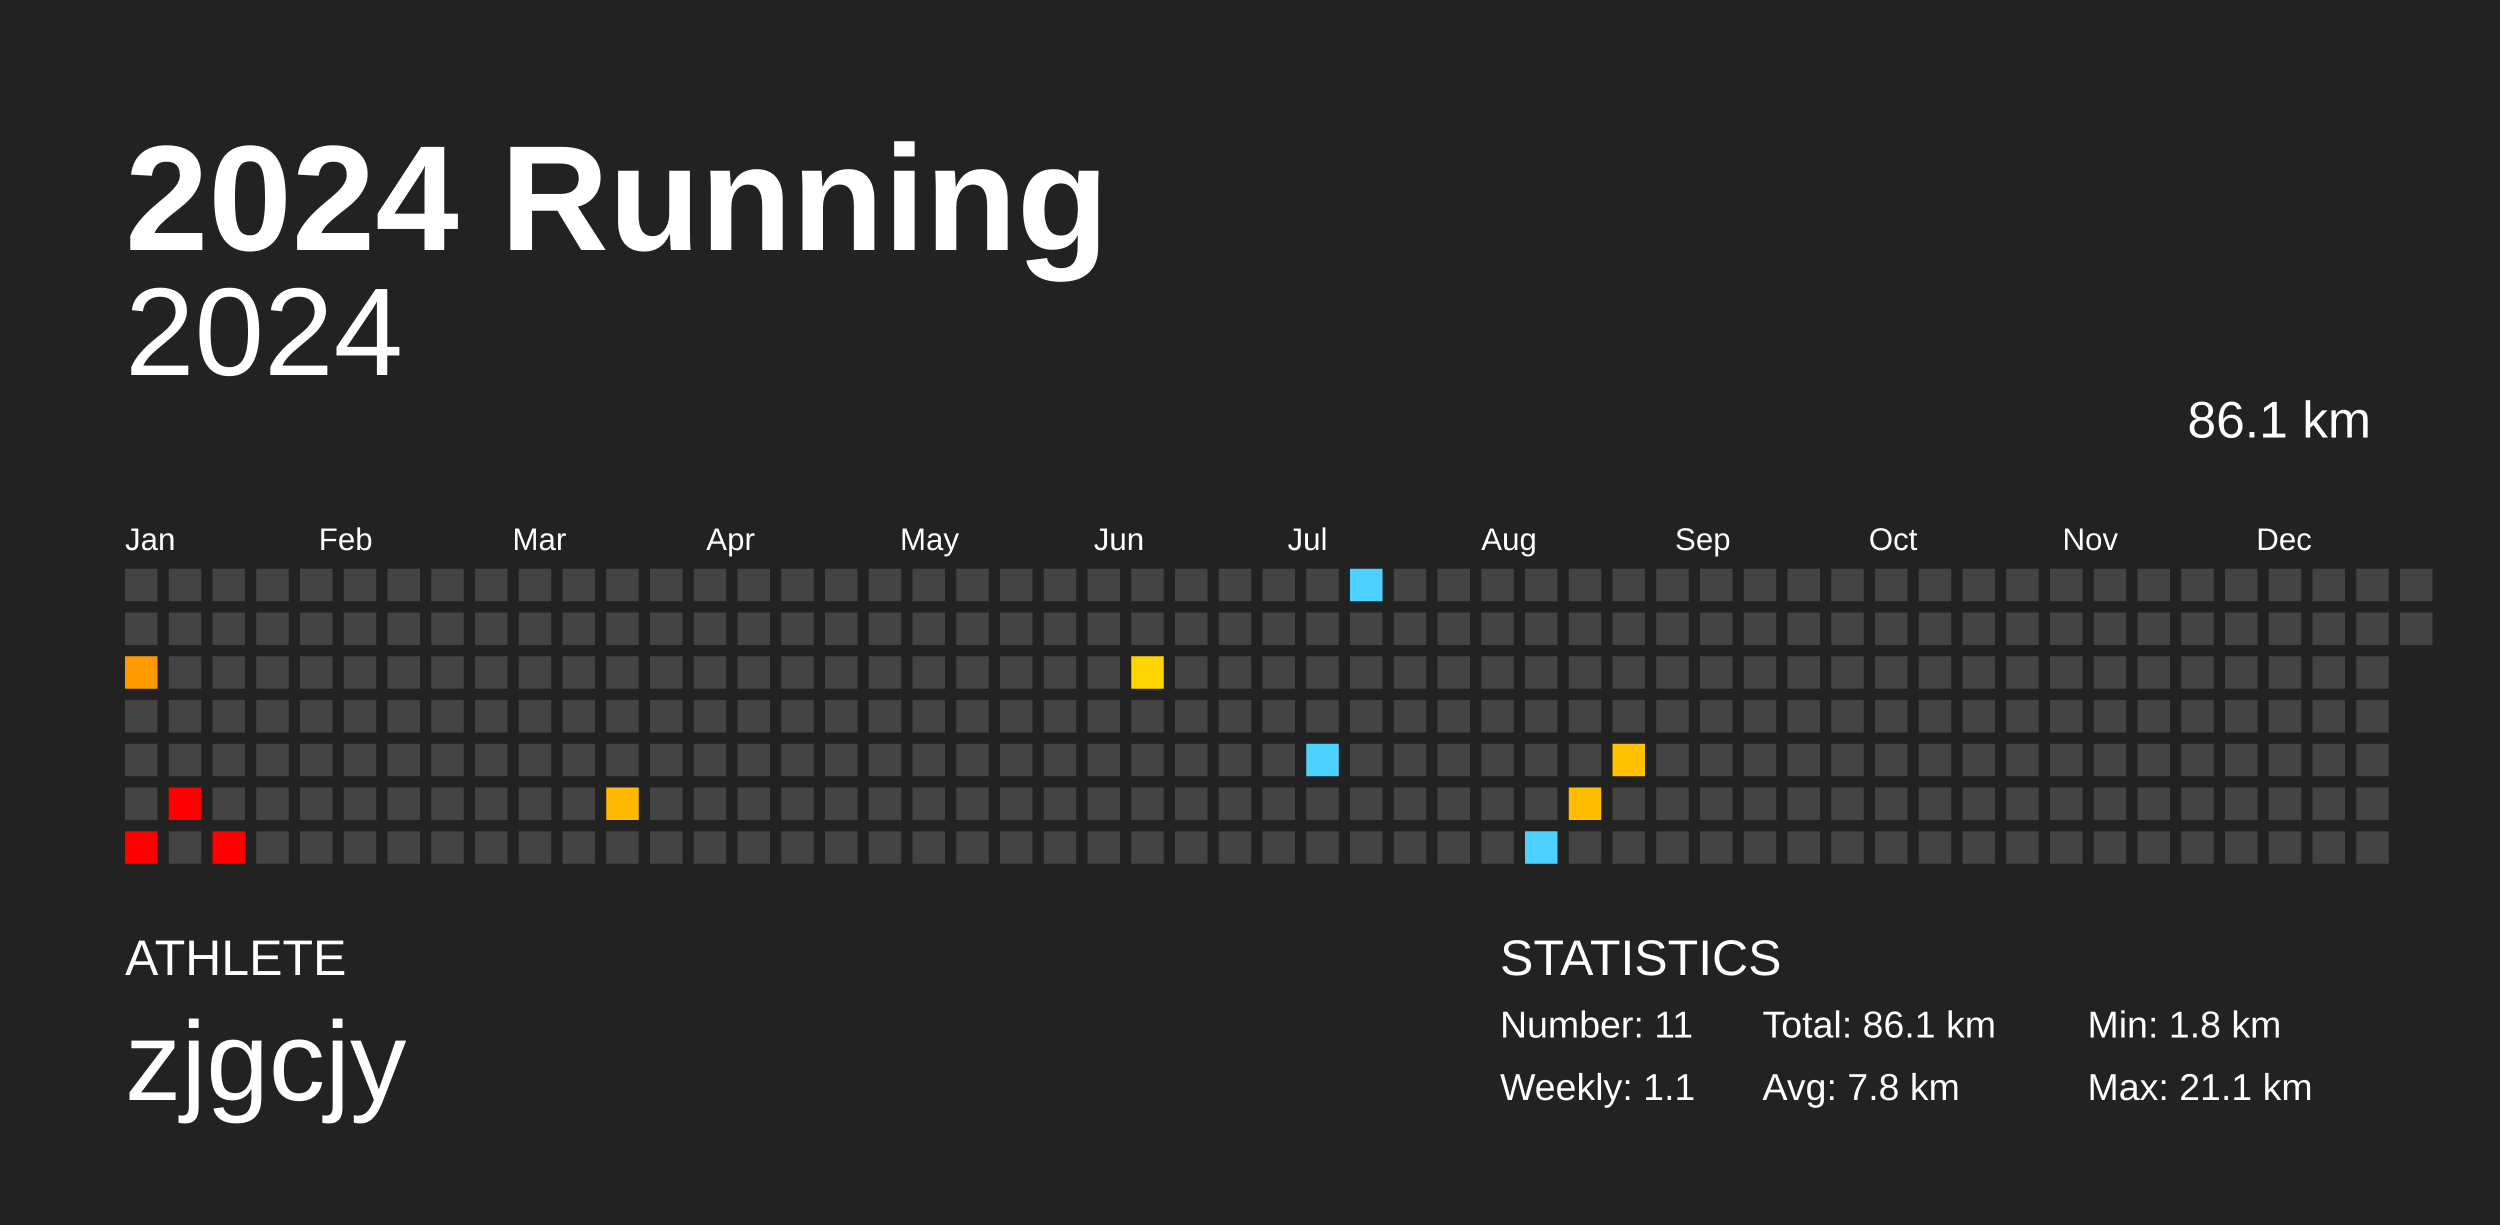
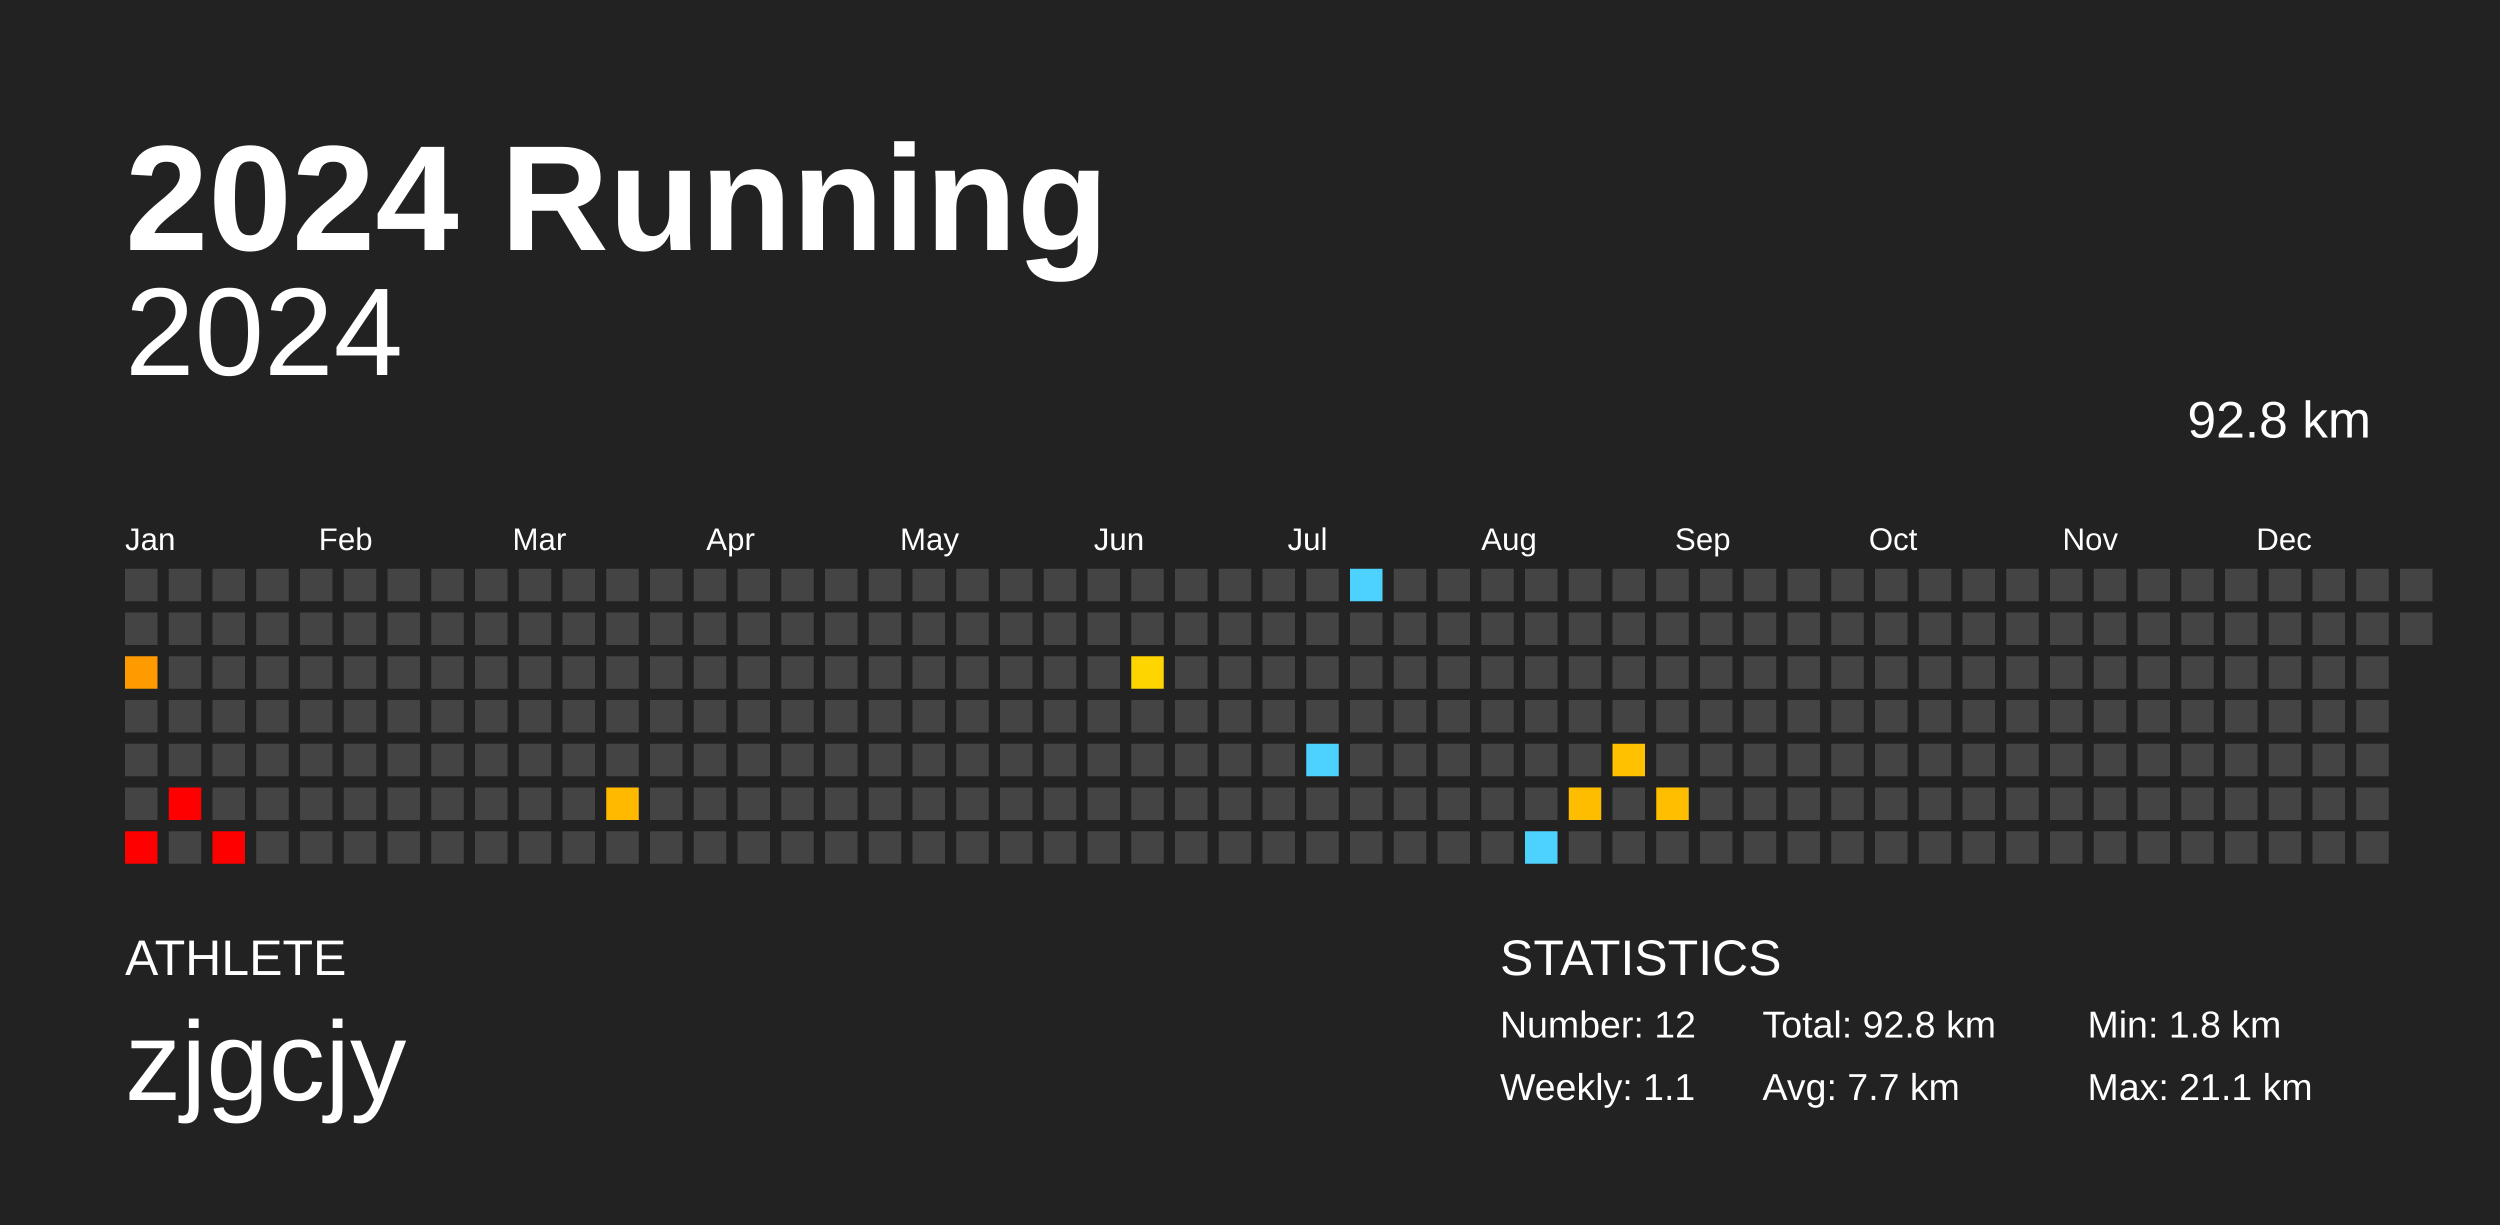
<svg xmlns="http://www.w3.org/2000/svg" baseProfile="full" height="98mm" version="1.1" viewBox="0,0,200,98" width="200mm">
  <defs />
  <rect fill="#222222" height="98" width="200" x="0" y="0" />
  <text fill="#FFFFFF" style="font-size:12px; font-family:Arial; font-weight:bold;" x="10" y="20">2024 Running</text>
  <text fill="#FFFFFF" style="font-size:4px; font-family:Arial" x="10" y="78">ATHLETE</text>
  <text fill="#FFFFFF" style="font-size:9px; font-family:Arial" x="10" y="88">zjgcjy</text>
  <text fill="#FFFFFF" style="font-size:4px; font-family:Arial" x="120" y="78">STATISTICS</text>
-   <text fill="#FFFFFF" style="font-size:3px; font-family:Arial" x="120" y="83">Number: 11</text>
+   <text fill="#FFFFFF" style="font-size:3px; font-family:Arial" x="120" y="83">Number: 12</text>
  <text fill="#FFFFFF" style="font-size:3px; font-family:Arial" x="120" y="88">Weekly: 1.1</text>
-   <text fill="#FFFFFF" style="font-size:3px; font-family:Arial" x="141" y="83">Total: 86.1 km</text>
-   <text fill="#FFFFFF" style="font-size:3px; font-family:Arial" x="141" y="88">Avg: 7.8 km</text>
+   <text fill="#FFFFFF" style="font-size:3px; font-family:Arial" x="141" y="83">Total: 92.8 km</text>
+   <text fill="#FFFFFF" style="font-size:3px; font-family:Arial" x="141" y="88">Avg: 7.7 km</text>
  <text fill="#FFFFFF" style="font-size:3px; font-family:Arial" x="167" y="83">Min: 1.8 km</text>
  <text fill="#FFFFFF" style="font-size:3px; font-family:Arial" x="167" y="88">Max: 21.1 km</text>
  <text alignment-baseline="hanging" fill="#FFFFFF" style="font-size:10.0px; font-family:Arial;" x="10" y="30">2024</text>
-   <text alignment-baseline="hanging" fill="#FFFFFF" style="font-size:4.125px; font-family:Arial;" x="175" y="35">86.1 km</text>
+   <text alignment-baseline="hanging" fill="#FFFFFF" style="font-size:4.125px; font-family:Arial;" x="175" y="35">92.8 km</text>
  <text fill="#FFFFFF" style="font-size:2.5px; font-family:Arial" x="10.0" y="44">Jan</text>
  <text fill="#FFFFFF" style="font-size:2.5px; font-family:Arial" x="25.5" y="44">Feb</text>
  <text fill="#FFFFFF" style="font-size:2.5px; font-family:Arial" x="41.0" y="44">Mar</text>
  <text fill="#FFFFFF" style="font-size:2.5px; font-family:Arial" x="56.5" y="44">Apr</text>
  <text fill="#FFFFFF" style="font-size:2.5px; font-family:Arial" x="72.0" y="44">May</text>
  <text fill="#FFFFFF" style="font-size:2.5px; font-family:Arial" x="87.5" y="44">Jun</text>
  <text fill="#FFFFFF" style="font-size:2.5px; font-family:Arial" x="103.0" y="44">Jul</text>
  <text fill="#FFFFFF" style="font-size:2.5px; font-family:Arial" x="118.5" y="44">Aug</text>
  <text fill="#FFFFFF" style="font-size:2.5px; font-family:Arial" x="134.0" y="44">Sep</text>
  <text fill="#FFFFFF" style="font-size:2.5px; font-family:Arial" x="149.5" y="44">Oct</text>
  <text fill="#FFFFFF" style="font-size:2.5px; font-family:Arial" x="165.0" y="44">Nov</text>
  <text fill="#FFFFFF" style="font-size:2.5px; font-family:Arial" x="180.5" y="44">Dec</text>
  <rect fill="#444444" height="2.6" width="2.6" x="10.0" y="45.5" />
  <rect fill="#444444" height="2.6" width="2.6" x="10.0" y="49.0" />
  <rect fill="#ff9a00" height="2.6" width="2.6" x="10.0" y="52.5" />
  <rect fill="#444444" height="2.6" width="2.6" x="10.0" y="56.0" />
  <rect fill="#444444" height="2.6" width="2.6" x="10.0" y="59.5" />
  <rect fill="#444444" height="2.6" width="2.6" x="10.0" y="63.0" />
  <rect fill="red" height="2.6" width="2.6" x="10.0" y="66.5" />
  <rect fill="#444444" height="2.6" width="2.6" x="13.5" y="45.5" />
  <rect fill="#444444" height="2.6" width="2.6" x="13.5" y="49.0" />
  <rect fill="#444444" height="2.6" width="2.6" x="13.5" y="52.5" />
  <rect fill="#444444" height="2.6" width="2.6" x="13.5" y="56.0" />
  <rect fill="#444444" height="2.6" width="2.6" x="13.5" y="59.5" />
  <rect fill="red" height="2.6" width="2.6" x="13.5" y="63.0" />
  <rect fill="#444444" height="2.6" width="2.6" x="13.5" y="66.5" />
  <rect fill="#444444" height="2.6" width="2.6" x="17.0" y="45.5" />
  <rect fill="#444444" height="2.6" width="2.6" x="17.0" y="49.0" />
  <rect fill="#444444" height="2.6" width="2.6" x="17.0" y="52.5" />
  <rect fill="#444444" height="2.6" width="2.6" x="17.0" y="56.0" />
  <rect fill="#444444" height="2.6" width="2.6" x="17.0" y="59.5" />
  <rect fill="#444444" height="2.6" width="2.6" x="17.0" y="63.0" />
  <rect fill="red" height="2.6" width="2.6" x="17.0" y="66.5" />
  <rect fill="#444444" height="2.6" width="2.6" x="20.5" y="45.5" />
  <rect fill="#444444" height="2.6" width="2.6" x="20.5" y="49.0" />
  <rect fill="#444444" height="2.6" width="2.6" x="20.5" y="52.5" />
  <rect fill="#444444" height="2.6" width="2.6" x="20.5" y="56.0" />
  <rect fill="#444444" height="2.6" width="2.6" x="20.5" y="59.5" />
  <rect fill="#444444" height="2.6" width="2.6" x="20.5" y="63.0" />
  <rect fill="#444444" height="2.6" width="2.6" x="20.5" y="66.5" />
  <rect fill="#444444" height="2.6" width="2.6" x="24.0" y="45.5" />
  <rect fill="#444444" height="2.6" width="2.6" x="24.0" y="49.0" />
  <rect fill="#444444" height="2.6" width="2.6" x="24.0" y="52.5" />
  <rect fill="#444444" height="2.6" width="2.6" x="24.0" y="56.0" />
  <rect fill="#444444" height="2.6" width="2.6" x="24.0" y="59.5" />
  <rect fill="#444444" height="2.6" width="2.6" x="24.0" y="63.0" />
  <rect fill="#444444" height="2.6" width="2.6" x="24.0" y="66.5" />
  <rect fill="#444444" height="2.6" width="2.6" x="27.5" y="45.5" />
  <rect fill="#444444" height="2.6" width="2.6" x="27.5" y="49.0" />
  <rect fill="#444444" height="2.6" width="2.6" x="27.5" y="52.5" />
  <rect fill="#444444" height="2.6" width="2.6" x="27.5" y="56.0" />
  <rect fill="#444444" height="2.6" width="2.6" x="27.5" y="59.5" />
  <rect fill="#444444" height="2.6" width="2.6" x="27.5" y="63.0" />
  <rect fill="#444444" height="2.6" width="2.6" x="27.5" y="66.5" />
  <rect fill="#444444" height="2.6" width="2.6" x="31.0" y="45.5" />
  <rect fill="#444444" height="2.6" width="2.6" x="31.0" y="49.0" />
  <rect fill="#444444" height="2.6" width="2.6" x="31.0" y="52.5" />
  <rect fill="#444444" height="2.6" width="2.6" x="31.0" y="56.0" />
  <rect fill="#444444" height="2.6" width="2.6" x="31.0" y="59.5" />
  <rect fill="#444444" height="2.6" width="2.6" x="31.0" y="63.0" />
  <rect fill="#444444" height="2.6" width="2.6" x="31.0" y="66.5" />
  <rect fill="#444444" height="2.6" width="2.6" x="34.5" y="45.5" />
  <rect fill="#444444" height="2.6" width="2.6" x="34.5" y="49.0" />
  <rect fill="#444444" height="2.6" width="2.6" x="34.5" y="52.5" />
  <rect fill="#444444" height="2.6" width="2.6" x="34.5" y="56.0" />
  <rect fill="#444444" height="2.6" width="2.6" x="34.5" y="59.5" />
  <rect fill="#444444" height="2.6" width="2.6" x="34.5" y="63.0" />
  <rect fill="#444444" height="2.6" width="2.6" x="34.5" y="66.5" />
  <rect fill="#444444" height="2.6" width="2.6" x="38.0" y="45.5" />
  <rect fill="#444444" height="2.6" width="2.6" x="38.0" y="49.0" />
  <rect fill="#444444" height="2.6" width="2.6" x="38.0" y="52.5" />
  <rect fill="#444444" height="2.6" width="2.6" x="38.0" y="56.0" />
  <rect fill="#444444" height="2.6" width="2.6" x="38.0" y="59.5" />
  <rect fill="#444444" height="2.6" width="2.6" x="38.0" y="63.0" />
  <rect fill="#444444" height="2.6" width="2.6" x="38.0" y="66.5" />
  <rect fill="#444444" height="2.6" width="2.6" x="41.5" y="45.5" />
  <rect fill="#444444" height="2.6" width="2.6" x="41.5" y="49.0" />
  <rect fill="#444444" height="2.6" width="2.6" x="41.5" y="52.5" />
  <rect fill="#444444" height="2.6" width="2.6" x="41.5" y="56.0" />
  <rect fill="#444444" height="2.6" width="2.6" x="41.5" y="59.5" />
  <rect fill="#444444" height="2.6" width="2.6" x="41.5" y="63.0" />
  <rect fill="#444444" height="2.6" width="2.6" x="41.5" y="66.5" />
  <rect fill="#444444" height="2.6" width="2.6" x="45.0" y="45.5" />
  <rect fill="#444444" height="2.6" width="2.6" x="45.0" y="49.0" />
  <rect fill="#444444" height="2.6" width="2.6" x="45.0" y="52.5" />
  <rect fill="#444444" height="2.6" width="2.6" x="45.0" y="56.0" />
  <rect fill="#444444" height="2.6" width="2.6" x="45.0" y="59.5" />
  <rect fill="#444444" height="2.6" width="2.6" x="45.0" y="63.0" />
  <rect fill="#444444" height="2.6" width="2.6" x="45.0" y="66.5" />
  <rect fill="#444444" height="2.6" width="2.6" x="48.5" y="45.5" />
  <rect fill="#444444" height="2.6" width="2.6" x="48.5" y="49.0" />
  <rect fill="#444444" height="2.6" width="2.6" x="48.5" y="52.5" />
  <rect fill="#444444" height="2.6" width="2.6" x="48.5" y="56.0" />
  <rect fill="#444444" height="2.6" width="2.6" x="48.5" y="59.5" />
  <rect fill="#ffba00" height="2.6" width="2.6" x="48.5" y="63.0" />
  <rect fill="#444444" height="2.6" width="2.6" x="48.5" y="66.5" />
  <rect fill="#444444" height="2.6" width="2.6" x="52.0" y="45.5" />
  <rect fill="#444444" height="2.6" width="2.6" x="52.0" y="49.0" />
  <rect fill="#444444" height="2.6" width="2.6" x="52.0" y="52.5" />
  <rect fill="#444444" height="2.6" width="2.6" x="52.0" y="56.0" />
  <rect fill="#444444" height="2.6" width="2.6" x="52.0" y="59.5" />
  <rect fill="#444444" height="2.6" width="2.6" x="52.0" y="63.0" />
  <rect fill="#444444" height="2.6" width="2.6" x="52.0" y="66.5" />
  <rect fill="#444444" height="2.6" width="2.6" x="55.5" y="45.5" />
  <rect fill="#444444" height="2.6" width="2.6" x="55.5" y="49.0" />
  <rect fill="#444444" height="2.6" width="2.6" x="55.5" y="52.5" />
  <rect fill="#444444" height="2.6" width="2.6" x="55.5" y="56.0" />
  <rect fill="#444444" height="2.6" width="2.6" x="55.5" y="59.5" />
  <rect fill="#444444" height="2.6" width="2.6" x="55.5" y="63.0" />
  <rect fill="#444444" height="2.6" width="2.6" x="55.5" y="66.5" />
  <rect fill="#444444" height="2.6" width="2.6" x="59.0" y="45.5" />
  <rect fill="#444444" height="2.6" width="2.6" x="59.0" y="49.0" />
  <rect fill="#444444" height="2.6" width="2.6" x="59.0" y="52.5" />
  <rect fill="#444444" height="2.6" width="2.6" x="59.0" y="56.0" />
  <rect fill="#444444" height="2.6" width="2.6" x="59.0" y="59.5" />
  <rect fill="#444444" height="2.6" width="2.6" x="59.0" y="63.0" />
  <rect fill="#444444" height="2.6" width="2.6" x="59.0" y="66.5" />
  <rect fill="#444444" height="2.6" width="2.6" x="62.5" y="45.5" />
  <rect fill="#444444" height="2.6" width="2.6" x="62.5" y="49.0" />
  <rect fill="#444444" height="2.6" width="2.6" x="62.5" y="52.5" />
  <rect fill="#444444" height="2.6" width="2.6" x="62.5" y="56.0" />
  <rect fill="#444444" height="2.6" width="2.6" x="62.5" y="59.5" />
  <rect fill="#444444" height="2.6" width="2.6" x="62.5" y="63.0" />
  <rect fill="#444444" height="2.6" width="2.6" x="62.5" y="66.5" />
  <rect fill="#444444" height="2.6" width="2.6" x="66.0" y="45.5" />
  <rect fill="#444444" height="2.6" width="2.6" x="66.0" y="49.0" />
  <rect fill="#444444" height="2.6" width="2.6" x="66.0" y="52.5" />
  <rect fill="#444444" height="2.6" width="2.6" x="66.0" y="56.0" />
  <rect fill="#444444" height="2.6" width="2.6" x="66.0" y="59.5" />
  <rect fill="#444444" height="2.6" width="2.6" x="66.0" y="63.0" />
  <rect fill="#444444" height="2.6" width="2.6" x="66.0" y="66.5" />
  <rect fill="#444444" height="2.6" width="2.6" x="69.5" y="45.5" />
  <rect fill="#444444" height="2.6" width="2.6" x="69.5" y="49.0" />
  <rect fill="#444444" height="2.6" width="2.6" x="69.5" y="52.5" />
  <rect fill="#444444" height="2.6" width="2.6" x="69.5" y="56.0" />
  <rect fill="#444444" height="2.6" width="2.6" x="69.5" y="59.5" />
  <rect fill="#444444" height="2.6" width="2.6" x="69.5" y="63.0" />
  <rect fill="#444444" height="2.6" width="2.6" x="69.5" y="66.5" />
  <rect fill="#444444" height="2.6" width="2.6" x="73.0" y="45.5" />
  <rect fill="#444444" height="2.6" width="2.6" x="73.0" y="49.0" />
  <rect fill="#444444" height="2.6" width="2.6" x="73.0" y="52.5" />
  <rect fill="#444444" height="2.6" width="2.6" x="73.0" y="56.0" />
  <rect fill="#444444" height="2.6" width="2.6" x="73.0" y="59.5" />
  <rect fill="#444444" height="2.6" width="2.6" x="73.0" y="63.0" />
  <rect fill="#444444" height="2.6" width="2.6" x="73.0" y="66.5" />
  <rect fill="#444444" height="2.6" width="2.6" x="76.5" y="45.5" />
  <rect fill="#444444" height="2.6" width="2.6" x="76.5" y="49.0" />
  <rect fill="#444444" height="2.6" width="2.6" x="76.5" y="52.5" />
  <rect fill="#444444" height="2.6" width="2.6" x="76.5" y="56.0" />
  <rect fill="#444444" height="2.6" width="2.6" x="76.5" y="59.5" />
  <rect fill="#444444" height="2.6" width="2.6" x="76.5" y="63.0" />
  <rect fill="#444444" height="2.6" width="2.6" x="76.5" y="66.5" />
  <rect fill="#444444" height="2.6" width="2.6" x="80.0" y="45.5" />
  <rect fill="#444444" height="2.6" width="2.6" x="80.0" y="49.0" />
  <rect fill="#444444" height="2.6" width="2.6" x="80.0" y="52.5" />
  <rect fill="#444444" height="2.6" width="2.6" x="80.0" y="56.0" />
  <rect fill="#444444" height="2.6" width="2.6" x="80.0" y="59.5" />
  <rect fill="#444444" height="2.6" width="2.6" x="80.0" y="63.0" />
  <rect fill="#444444" height="2.6" width="2.6" x="80.0" y="66.5" />
  <rect fill="#444444" height="2.6" width="2.6" x="83.5" y="45.5" />
  <rect fill="#444444" height="2.6" width="2.6" x="83.5" y="49.0" />
  <rect fill="#444444" height="2.6" width="2.6" x="83.5" y="52.5" />
  <rect fill="#444444" height="2.6" width="2.6" x="83.5" y="56.0" />
  <rect fill="#444444" height="2.6" width="2.6" x="83.5" y="59.5" />
  <rect fill="#444444" height="2.6" width="2.6" x="83.5" y="63.0" />
  <rect fill="#444444" height="2.6" width="2.6" x="83.5" y="66.5" />
  <rect fill="#444444" height="2.6" width="2.6" x="87.0" y="45.5" />
  <rect fill="#444444" height="2.6" width="2.6" x="87.0" y="49.0" />
  <rect fill="#444444" height="2.6" width="2.6" x="87.0" y="52.5" />
  <rect fill="#444444" height="2.6" width="2.6" x="87.0" y="56.0" />
  <rect fill="#444444" height="2.6" width="2.6" x="87.0" y="59.5" />
  <rect fill="#444444" height="2.6" width="2.6" x="87.0" y="63.0" />
  <rect fill="#444444" height="2.6" width="2.6" x="87.0" y="66.5" />
  <rect fill="#444444" height="2.6" width="2.6" x="90.5" y="45.5" />
  <rect fill="#444444" height="2.6" width="2.6" x="90.5" y="49.0" />
  <rect fill="#ffd500" height="2.6" width="2.6" x="90.5" y="52.5" />
  <rect fill="#444444" height="2.6" width="2.6" x="90.5" y="56.0" />
  <rect fill="#444444" height="2.6" width="2.6" x="90.5" y="59.5" />
  <rect fill="#444444" height="2.6" width="2.6" x="90.5" y="63.0" />
  <rect fill="#444444" height="2.6" width="2.6" x="90.5" y="66.5" />
  <rect fill="#444444" height="2.6" width="2.6" x="94.0" y="45.5" />
  <rect fill="#444444" height="2.6" width="2.6" x="94.0" y="49.0" />
  <rect fill="#444444" height="2.6" width="2.6" x="94.0" y="52.5" />
  <rect fill="#444444" height="2.6" width="2.6" x="94.0" y="56.0" />
  <rect fill="#444444" height="2.6" width="2.6" x="94.0" y="59.5" />
  <rect fill="#444444" height="2.6" width="2.6" x="94.0" y="63.0" />
  <rect fill="#444444" height="2.6" width="2.6" x="94.0" y="66.5" />
  <rect fill="#444444" height="2.6" width="2.6" x="97.5" y="45.5" />
  <rect fill="#444444" height="2.6" width="2.6" x="97.5" y="49.0" />
  <rect fill="#444444" height="2.6" width="2.6" x="97.5" y="52.5" />
  <rect fill="#444444" height="2.6" width="2.6" x="97.5" y="56.0" />
  <rect fill="#444444" height="2.6" width="2.6" x="97.5" y="59.5" />
  <rect fill="#444444" height="2.6" width="2.6" x="97.5" y="63.0" />
  <rect fill="#444444" height="2.6" width="2.6" x="97.5" y="66.5" />
  <rect fill="#444444" height="2.6" width="2.6" x="101.0" y="45.5" />
  <rect fill="#444444" height="2.6" width="2.6" x="101.0" y="49.0" />
  <rect fill="#444444" height="2.6" width="2.6" x="101.0" y="52.5" />
  <rect fill="#444444" height="2.6" width="2.6" x="101.0" y="56.0" />
  <rect fill="#444444" height="2.6" width="2.6" x="101.0" y="59.5" />
  <rect fill="#444444" height="2.6" width="2.6" x="101.0" y="63.0" />
  <rect fill="#444444" height="2.6" width="2.6" x="101.0" y="66.5" />
  <rect fill="#444444" height="2.6" width="2.6" x="104.5" y="45.5" />
  <rect fill="#444444" height="2.6" width="2.6" x="104.5" y="49.0" />
  <rect fill="#444444" height="2.6" width="2.6" x="104.5" y="52.5" />
  <rect fill="#444444" height="2.6" width="2.6" x="104.5" y="56.0" />
  <rect fill="#4dd2ff" height="2.6" width="2.6" x="104.5" y="59.5" />
  <rect fill="#444444" height="2.6" width="2.6" x="104.5" y="63.0" />
  <rect fill="#444444" height="2.6" width="2.6" x="104.5" y="66.5" />
  <rect fill="#4dd2ff" height="2.6" width="2.6" x="108.0" y="45.5" />
  <rect fill="#444444" height="2.6" width="2.6" x="108.0" y="49.0" />
  <rect fill="#444444" height="2.6" width="2.6" x="108.0" y="52.5" />
  <rect fill="#444444" height="2.6" width="2.6" x="108.0" y="56.0" />
  <rect fill="#444444" height="2.6" width="2.6" x="108.0" y="59.5" />
  <rect fill="#444444" height="2.6" width="2.6" x="108.0" y="63.0" />
  <rect fill="#444444" height="2.6" width="2.6" x="108.0" y="66.5" />
  <rect fill="#444444" height="2.6" width="2.6" x="111.5" y="45.5" />
  <rect fill="#444444" height="2.6" width="2.6" x="111.5" y="49.0" />
  <rect fill="#444444" height="2.6" width="2.6" x="111.5" y="52.5" />
  <rect fill="#444444" height="2.6" width="2.6" x="111.5" y="56.0" />
  <rect fill="#444444" height="2.6" width="2.6" x="111.5" y="59.5" />
  <rect fill="#444444" height="2.6" width="2.6" x="111.5" y="63.0" />
  <rect fill="#444444" height="2.6" width="2.6" x="111.5" y="66.5" />
  <rect fill="#444444" height="2.6" width="2.6" x="115.0" y="45.5" />
  <rect fill="#444444" height="2.6" width="2.6" x="115.0" y="49.0" />
  <rect fill="#444444" height="2.6" width="2.6" x="115.0" y="52.5" />
  <rect fill="#444444" height="2.6" width="2.6" x="115.0" y="56.0" />
  <rect fill="#444444" height="2.6" width="2.6" x="115.0" y="59.5" />
  <rect fill="#444444" height="2.6" width="2.6" x="115.0" y="63.0" />
  <rect fill="#444444" height="2.6" width="2.6" x="115.0" y="66.5" />
  <rect fill="#444444" height="2.6" width="2.6" x="118.5" y="45.5" />
  <rect fill="#444444" height="2.6" width="2.6" x="118.5" y="49.0" />
  <rect fill="#444444" height="2.6" width="2.6" x="118.5" y="52.5" />
  <rect fill="#444444" height="2.6" width="2.6" x="118.5" y="56.0" />
  <rect fill="#444444" height="2.6" width="2.6" x="118.5" y="59.5" />
  <rect fill="#444444" height="2.6" width="2.6" x="118.5" y="63.0" />
  <rect fill="#444444" height="2.6" width="2.6" x="118.5" y="66.5" />
  <rect fill="#444444" height="2.6" width="2.6" x="122.0" y="45.5" />
  <rect fill="#444444" height="2.6" width="2.6" x="122.0" y="49.0" />
  <rect fill="#444444" height="2.6" width="2.6" x="122.0" y="52.5" />
  <rect fill="#444444" height="2.6" width="2.6" x="122.0" y="56.0" />
  <rect fill="#444444" height="2.6" width="2.6" x="122.0" y="59.5" />
  <rect fill="#444444" height="2.6" width="2.6" x="122.0" y="63.0" />
  <rect fill="#4dd2ff" height="2.6" width="2.6" x="122.0" y="66.5" />
  <rect fill="#444444" height="2.6" width="2.6" x="125.5" y="45.5" />
  <rect fill="#444444" height="2.6" width="2.6" x="125.5" y="49.0" />
  <rect fill="#444444" height="2.6" width="2.6" x="125.5" y="52.5" />
  <rect fill="#444444" height="2.6" width="2.6" x="125.5" y="56.0" />
  <rect fill="#444444" height="2.6" width="2.6" x="125.5" y="59.5" />
  <rect fill="#ffbd00" height="2.6" width="2.6" x="125.5" y="63.0" />
  <rect fill="#444444" height="2.6" width="2.6" x="125.5" y="66.5" />
  <rect fill="#444444" height="2.6" width="2.6" x="129.0" y="45.5" />
  <rect fill="#444444" height="2.6" width="2.6" x="129.0" y="49.0" />
  <rect fill="#444444" height="2.6" width="2.6" x="129.0" y="52.5" />
  <rect fill="#444444" height="2.6" width="2.6" x="129.0" y="56.0" />
  <rect fill="#ffc100" height="2.6" width="2.6" x="129.0" y="59.5" />
  <rect fill="#444444" height="2.6" width="2.6" x="129.0" y="63.0" />
  <rect fill="#444444" height="2.6" width="2.6" x="129.0" y="66.5" />
  <rect fill="#444444" height="2.6" width="2.6" x="132.5" y="45.5" />
  <rect fill="#444444" height="2.6" width="2.6" x="132.5" y="49.0" />
  <rect fill="#444444" height="2.6" width="2.6" x="132.5" y="52.5" />
  <rect fill="#444444" height="2.6" width="2.6" x="132.5" y="56.0" />
  <rect fill="#444444" height="2.6" width="2.6" x="132.5" y="59.5" />
-   <rect fill="#444444" height="2.6" width="2.6" x="132.5" y="63.0" />
+   <rect fill="#ffbf00" height="2.6" width="2.6" x="132.5" y="63.0" />
  <rect fill="#444444" height="2.6" width="2.6" x="132.5" y="66.5" />
  <rect fill="#444444" height="2.6" width="2.6" x="136.0" y="45.5" />
  <rect fill="#444444" height="2.6" width="2.6" x="136.0" y="49.0" />
  <rect fill="#444444" height="2.6" width="2.6" x="136.0" y="52.5" />
  <rect fill="#444444" height="2.6" width="2.6" x="136.0" y="56.0" />
  <rect fill="#444444" height="2.6" width="2.6" x="136.0" y="59.5" />
  <rect fill="#444444" height="2.6" width="2.6" x="136.0" y="63.0" />
  <rect fill="#444444" height="2.6" width="2.6" x="136.0" y="66.5" />
  <rect fill="#444444" height="2.6" width="2.6" x="139.5" y="45.5" />
  <rect fill="#444444" height="2.6" width="2.6" x="139.5" y="49.0" />
  <rect fill="#444444" height="2.6" width="2.6" x="139.5" y="52.5" />
  <rect fill="#444444" height="2.6" width="2.6" x="139.5" y="56.0" />
  <rect fill="#444444" height="2.6" width="2.6" x="139.5" y="59.5" />
  <rect fill="#444444" height="2.6" width="2.6" x="139.5" y="63.0" />
  <rect fill="#444444" height="2.6" width="2.6" x="139.5" y="66.5" />
  <rect fill="#444444" height="2.6" width="2.6" x="143.0" y="45.5" />
  <rect fill="#444444" height="2.6" width="2.6" x="143.0" y="49.0" />
  <rect fill="#444444" height="2.6" width="2.6" x="143.0" y="52.5" />
  <rect fill="#444444" height="2.6" width="2.6" x="143.0" y="56.0" />
  <rect fill="#444444" height="2.6" width="2.6" x="143.0" y="59.5" />
  <rect fill="#444444" height="2.6" width="2.6" x="143.0" y="63.0" />
  <rect fill="#444444" height="2.6" width="2.6" x="143.0" y="66.5" />
  <rect fill="#444444" height="2.6" width="2.6" x="146.5" y="45.5" />
  <rect fill="#444444" height="2.6" width="2.6" x="146.5" y="49.0" />
  <rect fill="#444444" height="2.6" width="2.6" x="146.5" y="52.5" />
  <rect fill="#444444" height="2.6" width="2.6" x="146.5" y="56.0" />
  <rect fill="#444444" height="2.6" width="2.6" x="146.5" y="59.5" />
  <rect fill="#444444" height="2.6" width="2.6" x="146.5" y="63.0" />
  <rect fill="#444444" height="2.6" width="2.6" x="146.5" y="66.5" />
  <rect fill="#444444" height="2.6" width="2.6" x="150.0" y="45.5" />
  <rect fill="#444444" height="2.6" width="2.6" x="150.0" y="49.0" />
  <rect fill="#444444" height="2.6" width="2.6" x="150.0" y="52.5" />
  <rect fill="#444444" height="2.6" width="2.6" x="150.0" y="56.0" />
  <rect fill="#444444" height="2.6" width="2.6" x="150.0" y="59.5" />
  <rect fill="#444444" height="2.6" width="2.6" x="150.0" y="63.0" />
  <rect fill="#444444" height="2.6" width="2.6" x="150.0" y="66.5" />
  <rect fill="#444444" height="2.6" width="2.6" x="153.5" y="45.5" />
  <rect fill="#444444" height="2.6" width="2.6" x="153.5" y="49.0" />
  <rect fill="#444444" height="2.6" width="2.6" x="153.5" y="52.5" />
  <rect fill="#444444" height="2.6" width="2.6" x="153.5" y="56.0" />
  <rect fill="#444444" height="2.6" width="2.6" x="153.5" y="59.5" />
  <rect fill="#444444" height="2.6" width="2.6" x="153.5" y="63.0" />
  <rect fill="#444444" height="2.6" width="2.6" x="153.5" y="66.5" />
  <rect fill="#444444" height="2.6" width="2.6" x="157.0" y="45.5" />
  <rect fill="#444444" height="2.6" width="2.6" x="157.0" y="49.0" />
  <rect fill="#444444" height="2.6" width="2.6" x="157.0" y="52.5" />
  <rect fill="#444444" height="2.6" width="2.6" x="157.0" y="56.0" />
  <rect fill="#444444" height="2.6" width="2.6" x="157.0" y="59.5" />
  <rect fill="#444444" height="2.6" width="2.6" x="157.0" y="63.0" />
  <rect fill="#444444" height="2.6" width="2.6" x="157.0" y="66.5" />
  <rect fill="#444444" height="2.6" width="2.6" x="160.5" y="45.5" />
  <rect fill="#444444" height="2.6" width="2.6" x="160.5" y="49.0" />
  <rect fill="#444444" height="2.6" width="2.6" x="160.5" y="52.5" />
  <rect fill="#444444" height="2.6" width="2.6" x="160.5" y="56.0" />
  <rect fill="#444444" height="2.6" width="2.6" x="160.5" y="59.5" />
  <rect fill="#444444" height="2.6" width="2.6" x="160.5" y="63.0" />
  <rect fill="#444444" height="2.6" width="2.6" x="160.5" y="66.5" />
  <rect fill="#444444" height="2.6" width="2.6" x="164.0" y="45.5" />
  <rect fill="#444444" height="2.6" width="2.6" x="164.0" y="49.0" />
  <rect fill="#444444" height="2.6" width="2.6" x="164.0" y="52.5" />
  <rect fill="#444444" height="2.6" width="2.6" x="164.0" y="56.0" />
  <rect fill="#444444" height="2.6" width="2.6" x="164.0" y="59.5" />
  <rect fill="#444444" height="2.6" width="2.6" x="164.0" y="63.0" />
  <rect fill="#444444" height="2.6" width="2.6" x="164.0" y="66.5" />
  <rect fill="#444444" height="2.6" width="2.6" x="167.5" y="45.5" />
  <rect fill="#444444" height="2.6" width="2.6" x="167.5" y="49.0" />
  <rect fill="#444444" height="2.6" width="2.6" x="167.5" y="52.5" />
  <rect fill="#444444" height="2.6" width="2.6" x="167.5" y="56.0" />
  <rect fill="#444444" height="2.6" width="2.6" x="167.5" y="59.5" />
  <rect fill="#444444" height="2.6" width="2.6" x="167.5" y="63.0" />
  <rect fill="#444444" height="2.6" width="2.6" x="167.5" y="66.5" />
  <rect fill="#444444" height="2.6" width="2.6" x="171.0" y="45.5" />
  <rect fill="#444444" height="2.6" width="2.6" x="171.0" y="49.0" />
  <rect fill="#444444" height="2.6" width="2.6" x="171.0" y="52.5" />
  <rect fill="#444444" height="2.6" width="2.6" x="171.0" y="56.0" />
  <rect fill="#444444" height="2.6" width="2.6" x="171.0" y="59.5" />
  <rect fill="#444444" height="2.6" width="2.6" x="171.0" y="63.0" />
  <rect fill="#444444" height="2.6" width="2.6" x="171.0" y="66.5" />
  <rect fill="#444444" height="2.6" width="2.6" x="174.5" y="45.5" />
  <rect fill="#444444" height="2.6" width="2.6" x="174.5" y="49.0" />
  <rect fill="#444444" height="2.6" width="2.6" x="174.5" y="52.5" />
  <rect fill="#444444" height="2.6" width="2.6" x="174.5" y="56.0" />
  <rect fill="#444444" height="2.6" width="2.6" x="174.5" y="59.5" />
  <rect fill="#444444" height="2.6" width="2.6" x="174.5" y="63.0" />
  <rect fill="#444444" height="2.6" width="2.6" x="174.5" y="66.5" />
  <rect fill="#444444" height="2.6" width="2.6" x="178.0" y="45.5" />
  <rect fill="#444444" height="2.6" width="2.6" x="178.0" y="49.0" />
  <rect fill="#444444" height="2.6" width="2.6" x="178.0" y="52.5" />
  <rect fill="#444444" height="2.6" width="2.6" x="178.0" y="56.0" />
  <rect fill="#444444" height="2.6" width="2.6" x="178.0" y="59.5" />
  <rect fill="#444444" height="2.6" width="2.6" x="178.0" y="63.0" />
  <rect fill="#444444" height="2.6" width="2.6" x="178.0" y="66.5" />
  <rect fill="#444444" height="2.6" width="2.6" x="181.5" y="45.5" />
  <rect fill="#444444" height="2.6" width="2.6" x="181.5" y="49.0" />
  <rect fill="#444444" height="2.6" width="2.6" x="181.5" y="52.5" />
  <rect fill="#444444" height="2.6" width="2.6" x="181.5" y="56.0" />
  <rect fill="#444444" height="2.6" width="2.6" x="181.5" y="59.5" />
  <rect fill="#444444" height="2.6" width="2.6" x="181.5" y="63.0" />
  <rect fill="#444444" height="2.6" width="2.6" x="181.5" y="66.5" />
  <rect fill="#444444" height="2.6" width="2.6" x="185.0" y="45.5" />
  <rect fill="#444444" height="2.6" width="2.6" x="185.0" y="49.0" />
  <rect fill="#444444" height="2.6" width="2.6" x="185.0" y="52.5" />
  <rect fill="#444444" height="2.6" width="2.6" x="185.0" y="56.0" />
  <rect fill="#444444" height="2.6" width="2.6" x="185.0" y="59.5" />
  <rect fill="#444444" height="2.6" width="2.6" x="185.0" y="63.0" />
  <rect fill="#444444" height="2.6" width="2.6" x="185.0" y="66.5" />
  <rect fill="#444444" height="2.6" width="2.6" x="188.5" y="45.5" />
  <rect fill="#444444" height="2.6" width="2.6" x="188.5" y="49.0" />
  <rect fill="#444444" height="2.6" width="2.6" x="188.5" y="52.5" />
  <rect fill="#444444" height="2.6" width="2.6" x="188.5" y="56.0" />
  <rect fill="#444444" height="2.6" width="2.6" x="188.5" y="59.5" />
  <rect fill="#444444" height="2.6" width="2.6" x="188.5" y="63.0" />
  <rect fill="#444444" height="2.6" width="2.6" x="188.5" y="66.5" />
  <rect fill="#444444" height="2.6" width="2.6" x="192.0" y="45.5" />
  <rect fill="#444444" height="2.6" width="2.6" x="192.0" y="49.0" />
</svg>
